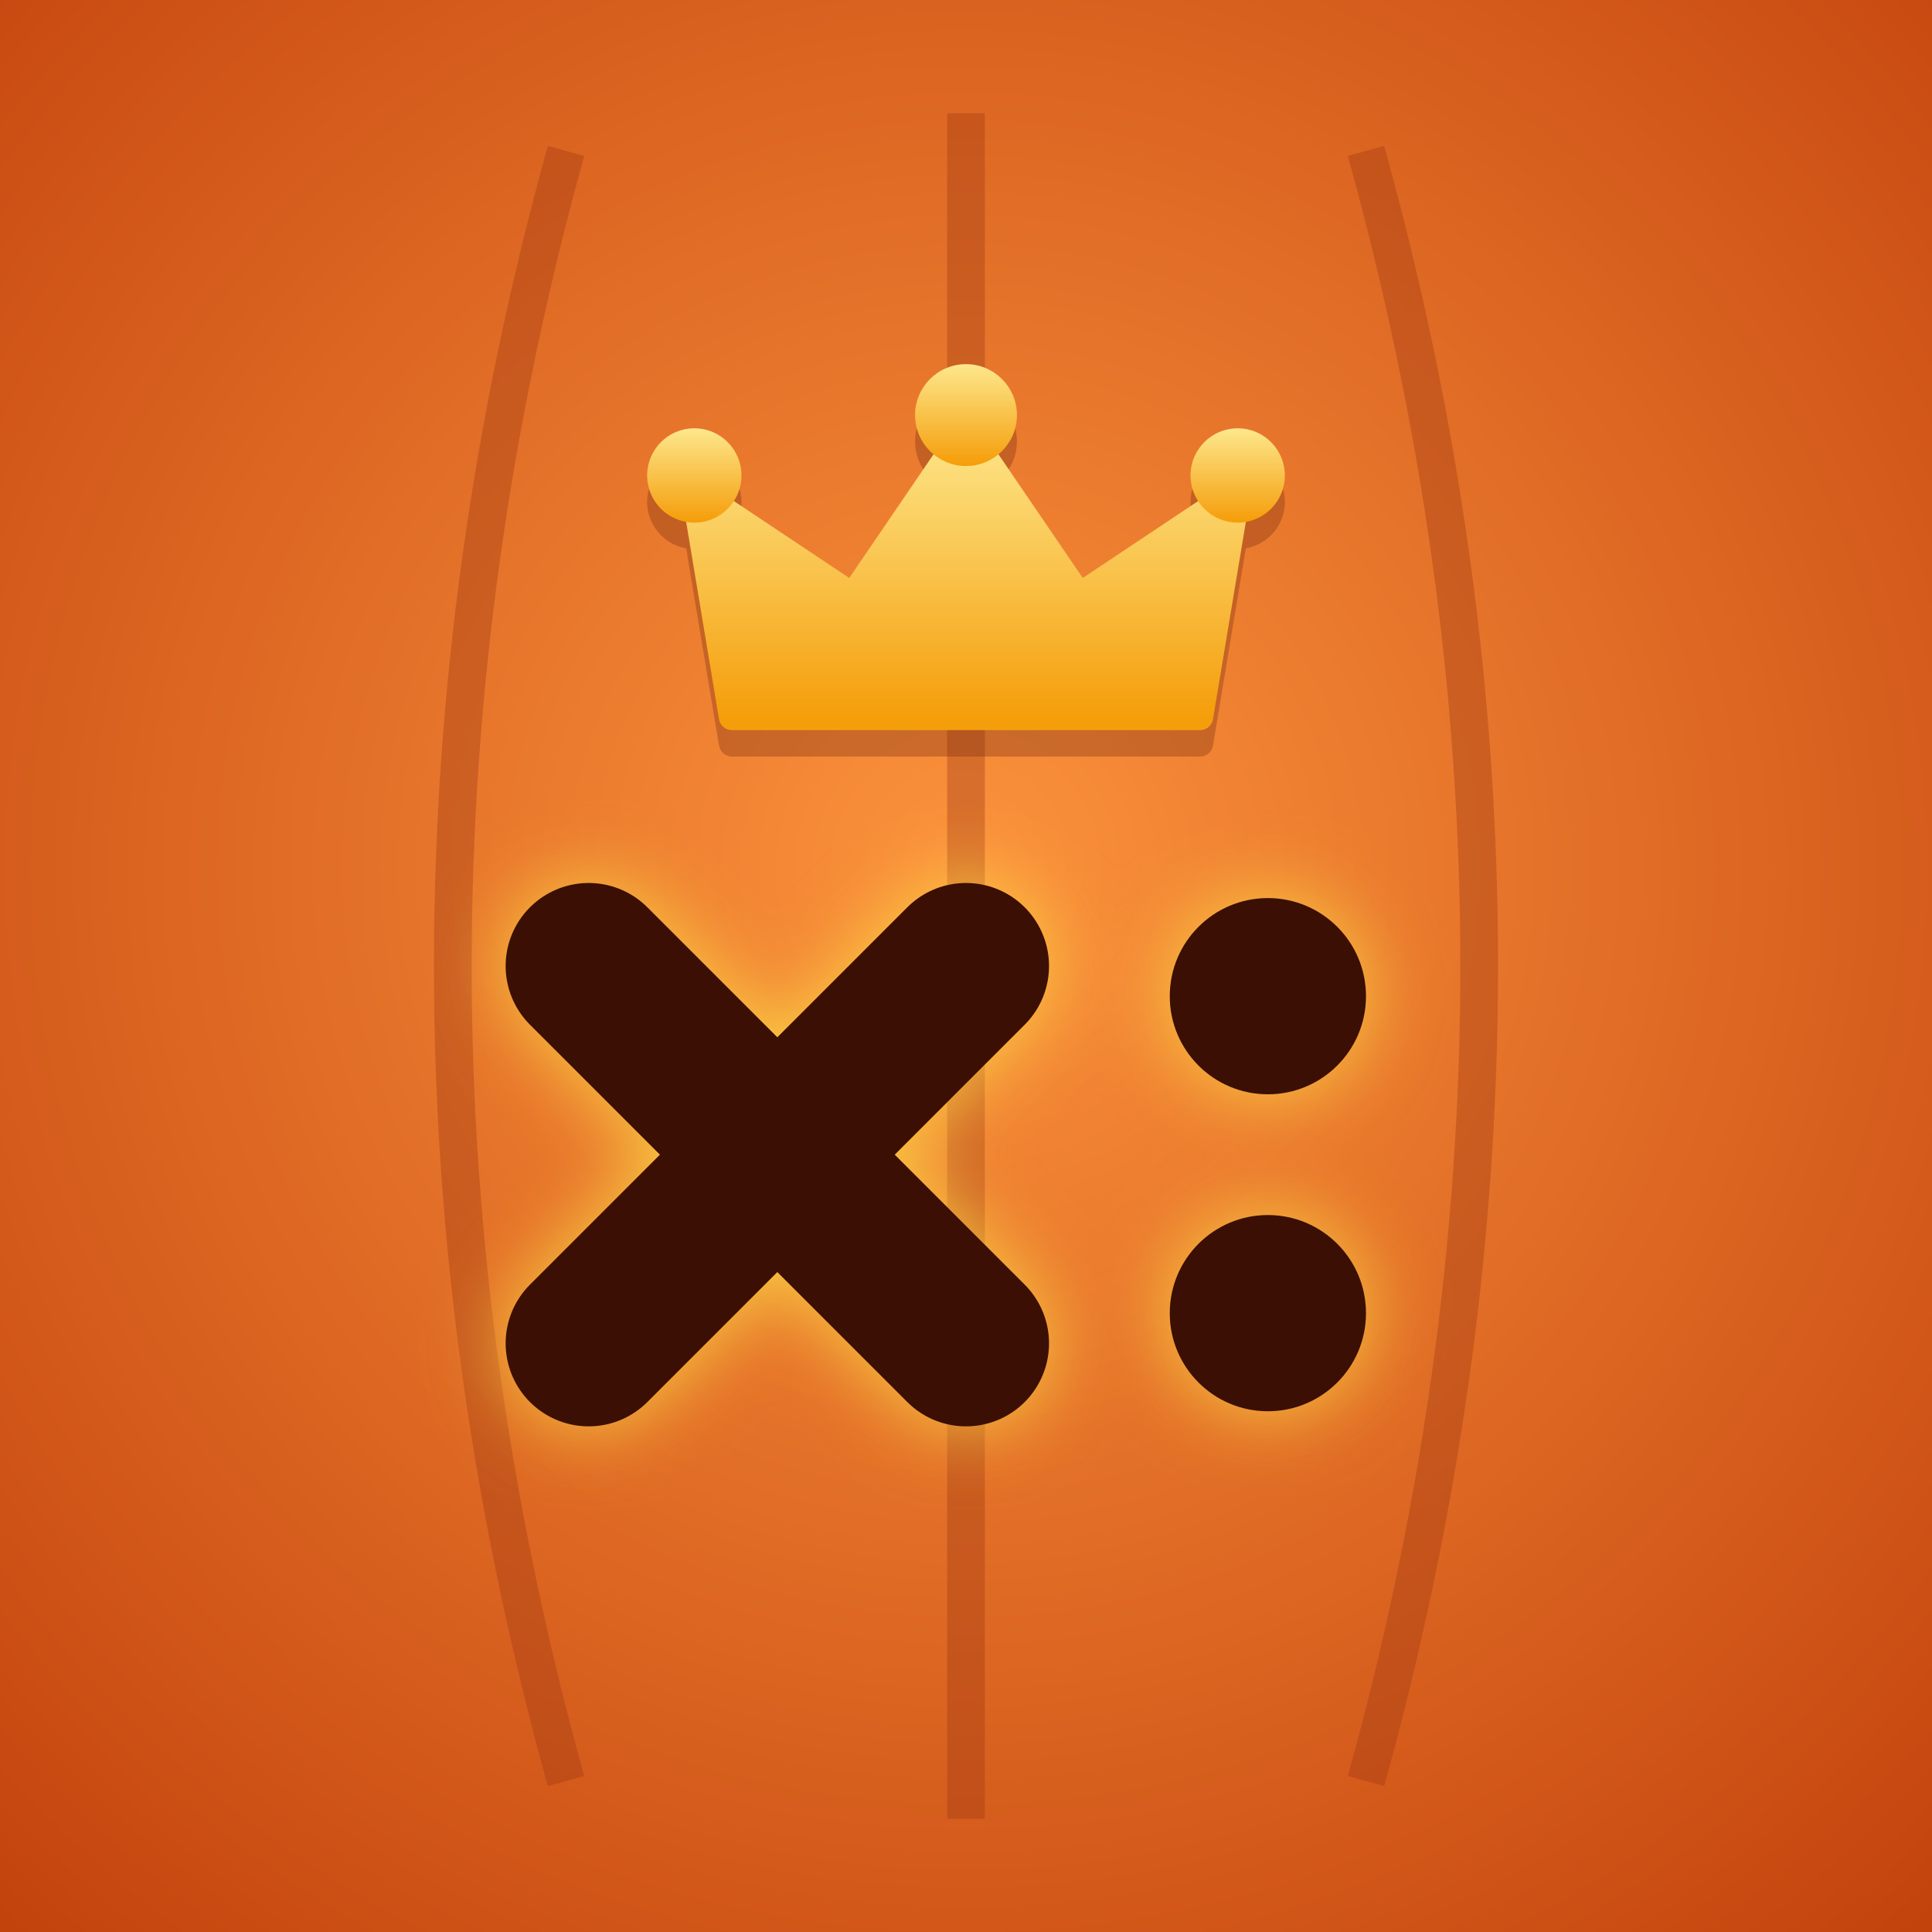
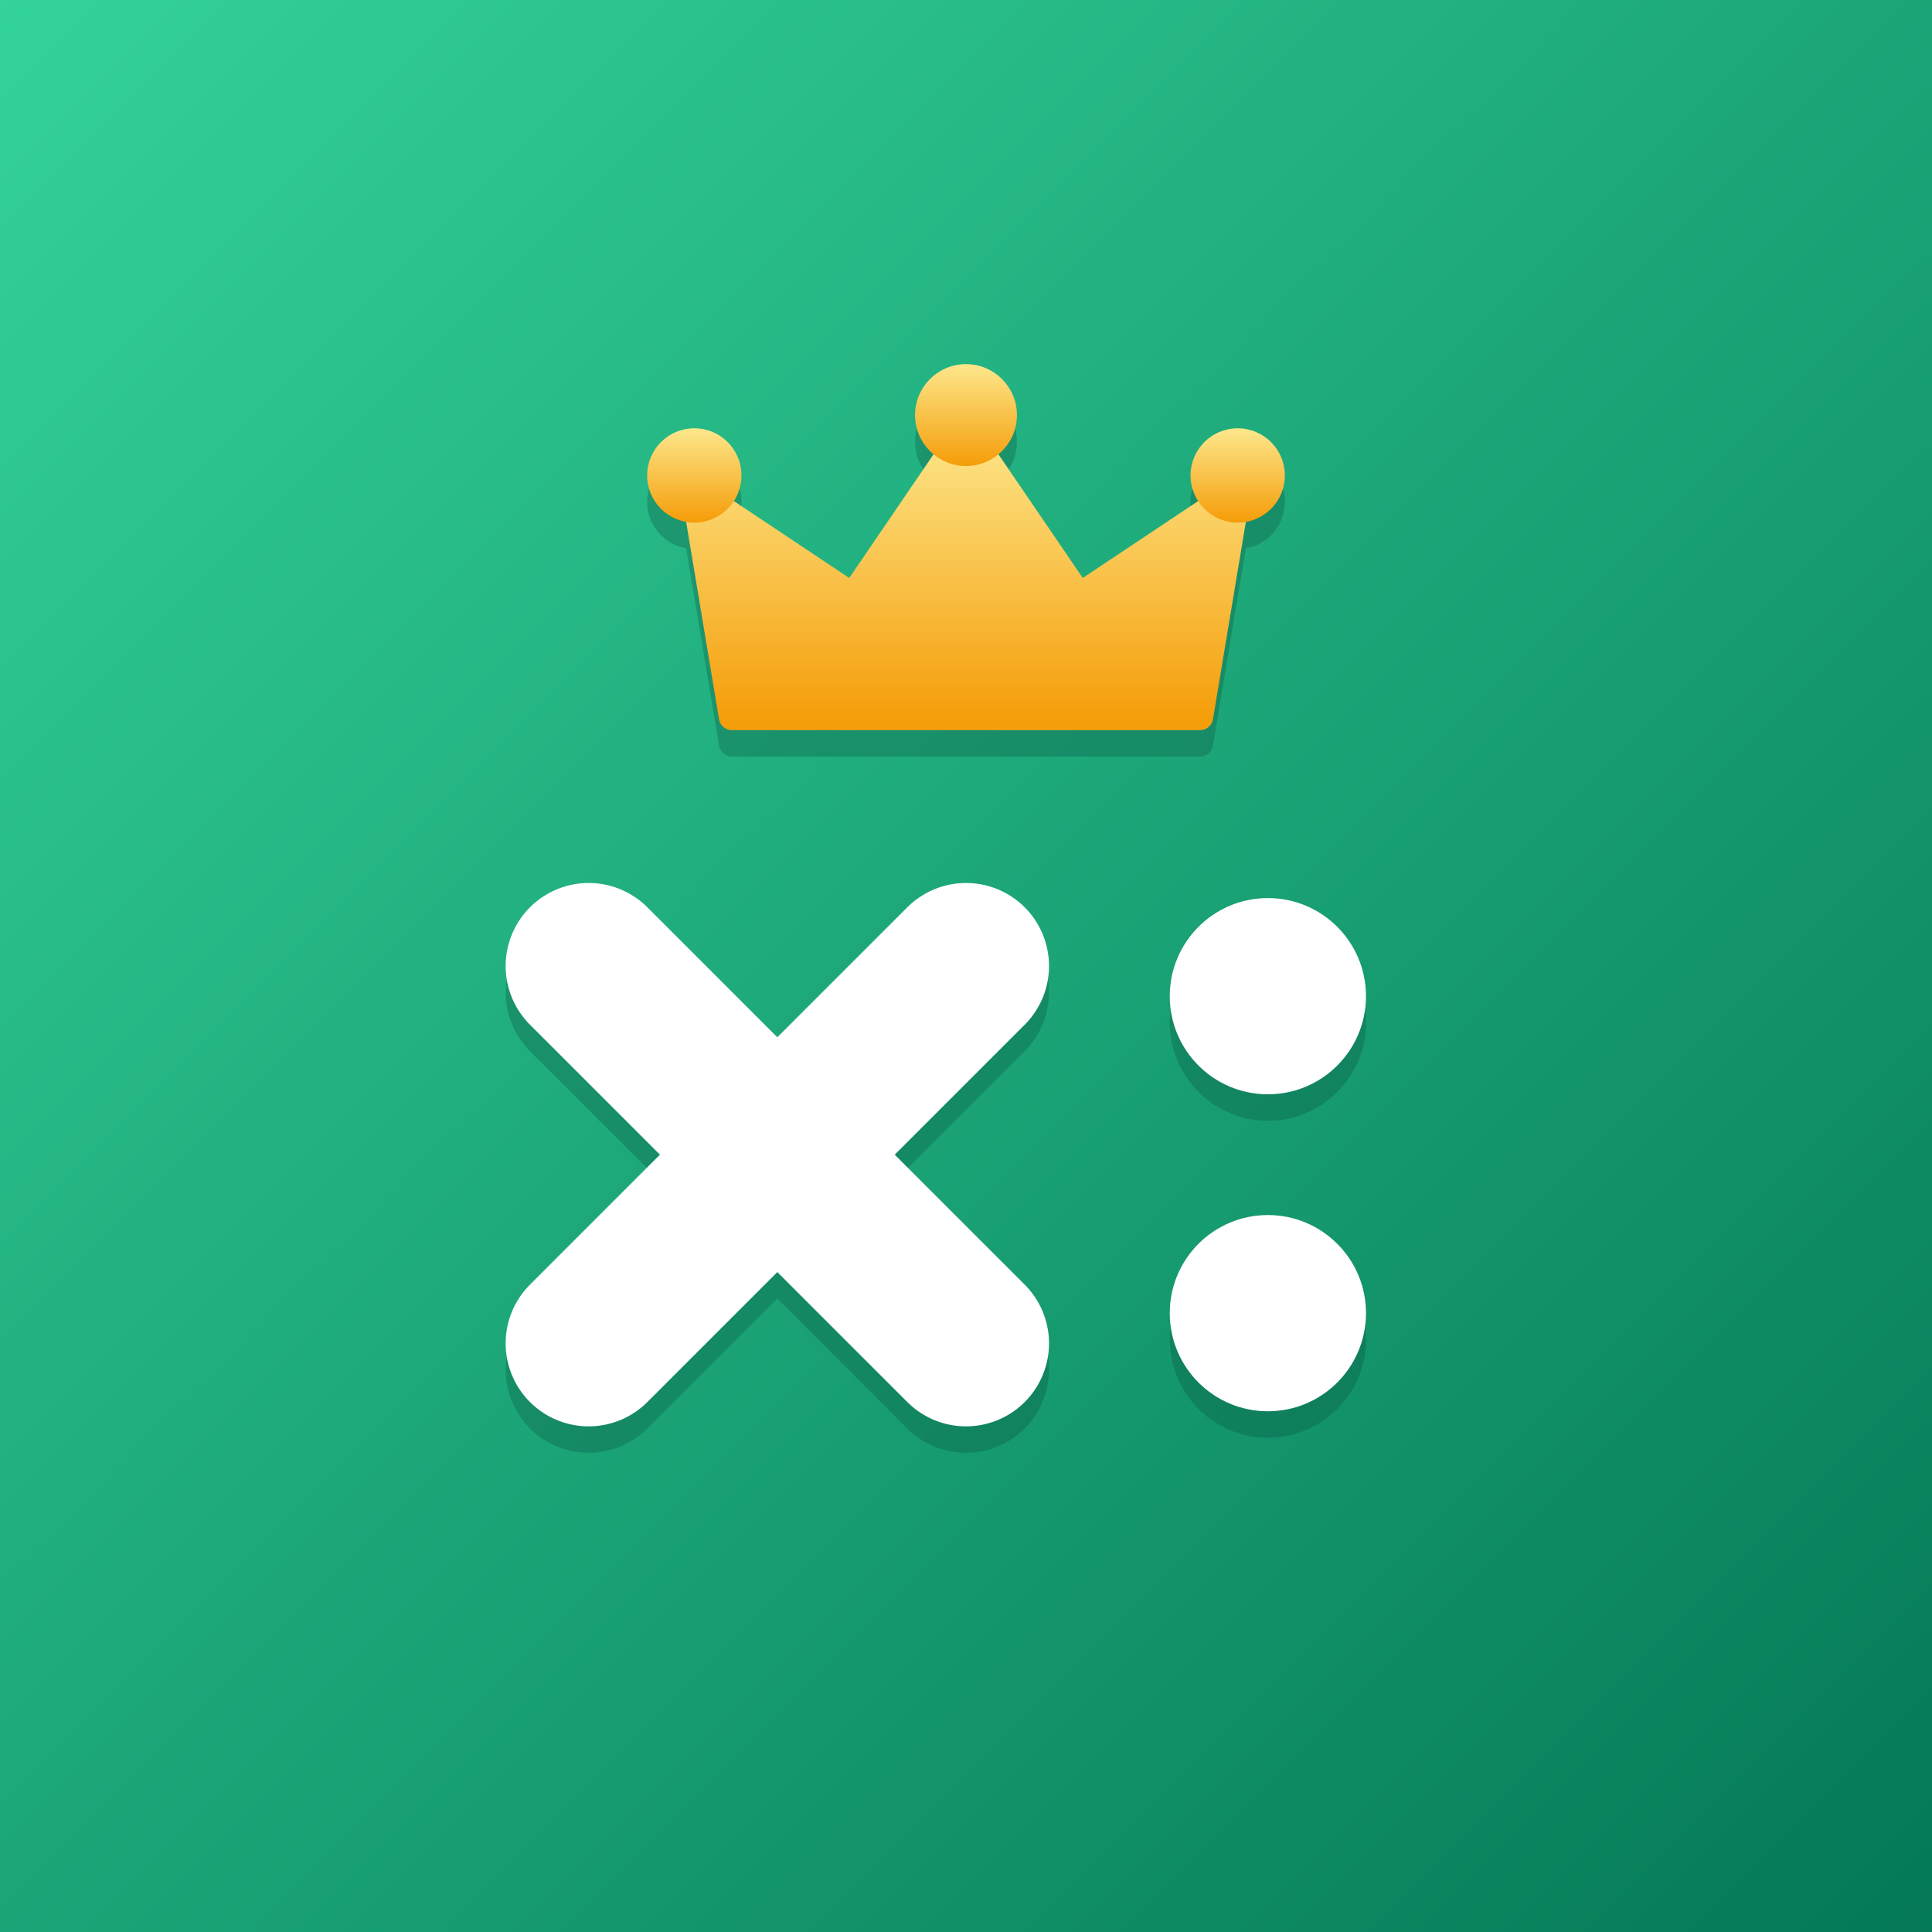
<svg xmlns="http://www.w3.org/2000/svg" viewBox="0 0 512 512" width="512" height="512">
  <defs>
-     <radialGradient id="bg" cx="0.5" cy="0.45" r="0.75">
-       <stop offset="0" stop-color="#fb923c" />
-       <stop offset="1" stop-color="#c2410c" />
-     </radialGradient>
+     <linearGradient id="bg" x1="0" y1="0" x2="1" y2="1">
+       <stop offset="0" stop-color="#34d399" />
+       <stop offset="1" stop-color="#047857" />
+     </linearGradient>
    <linearGradient id="gold" x1="0" y1="0" x2="0" y2="1">
      <stop offset="0" stop-color="#fde68a" />
      <stop offset="1" stop-color="#f59e0b" />
    </linearGradient>
-     <filter id="glow" x="-50%" y="-50%" width="200%" height="200%">
-       <feGaussianBlur stdDeviation="10" />
-     </filter>
  </defs>
  <rect width="512" height="512" fill="url(#bg)" />
-   <g fill="none" stroke="#9a3412" stroke-width="10" opacity="0.35">
-     <path d="M150 40 Q90 256 150 472" />
-     <path d="M362 40 Q422 256 362 472" />
-     <path d="M256 30 L256 482" />
-   </g>
-   <g transform="translate(256 157)" fill="#7c2d12" stroke="#7c2d12" opacity="0.35">
+   <g transform="translate(256 157)" fill="#064e3b" stroke="#064e3b" opacity="0.3">
    <path d="M-62 40 L-72 -20 L-30 8 L0 -36 L30 8 L72 -20 L62 40 Z" stroke-width="7" stroke-linejoin="round" />
    <circle cx="-72" cy="-24" r="12" />
    <circle cx="0" cy="-40" r="13" />
    <circle cx="72" cy="-24" r="12" />
  </g>
  <g transform="translate(256 150)" fill="url(#gold)" stroke="url(#gold)">
    <path d="M-62 40 L-72 -20 L-30 8 L0 -36 L30 8 L72 -20 L62 40 Z" stroke-width="7" stroke-linejoin="round" />
    <circle cx="-72" cy="-24" r="12" />
    <circle cx="0" cy="-40" r="13" />
    <circle cx="72" cy="-24" r="12" />
  </g>
-   <g filter="url(#glow)" opacity="0.8">
-     <g transform="translate(206 306)" stroke="#fde047">
+   <g transform="translate(0 7)" opacity="0.3">
+     <g transform="translate(206 306)" stroke="#064e3b">
      <g stroke-linecap="round" stroke-width="44">
        <line x1="-50" y1="-50" x2="50" y2="50" />
        <line x1="50" y1="-50" x2="-50" y2="50" />
      </g>
    </g>
-     <g transform="translate(336 306)" fill="#fde047">
+     <g transform="translate(336 306)" fill="#064e3b">
      <circle cx="0" cy="-42" r="26" />
      <circle cx="0" cy="42" r="26" />
    </g>
  </g>
-   <g transform="translate(206 306)" stroke="#3b0f04">
+   <g transform="translate(206 306)" stroke="#ffffff">
    <g stroke-linecap="round" stroke-width="44">
      <line x1="-50" y1="-50" x2="50" y2="50" />
      <line x1="50" y1="-50" x2="-50" y2="50" />
    </g>
  </g>
-   <g transform="translate(336 306)" fill="#3b0f04">
+   <g transform="translate(336 306)" fill="#ffffff">
    <circle cx="0" cy="-42" r="26" />
    <circle cx="0" cy="42" r="26" />
  </g>
</svg>
